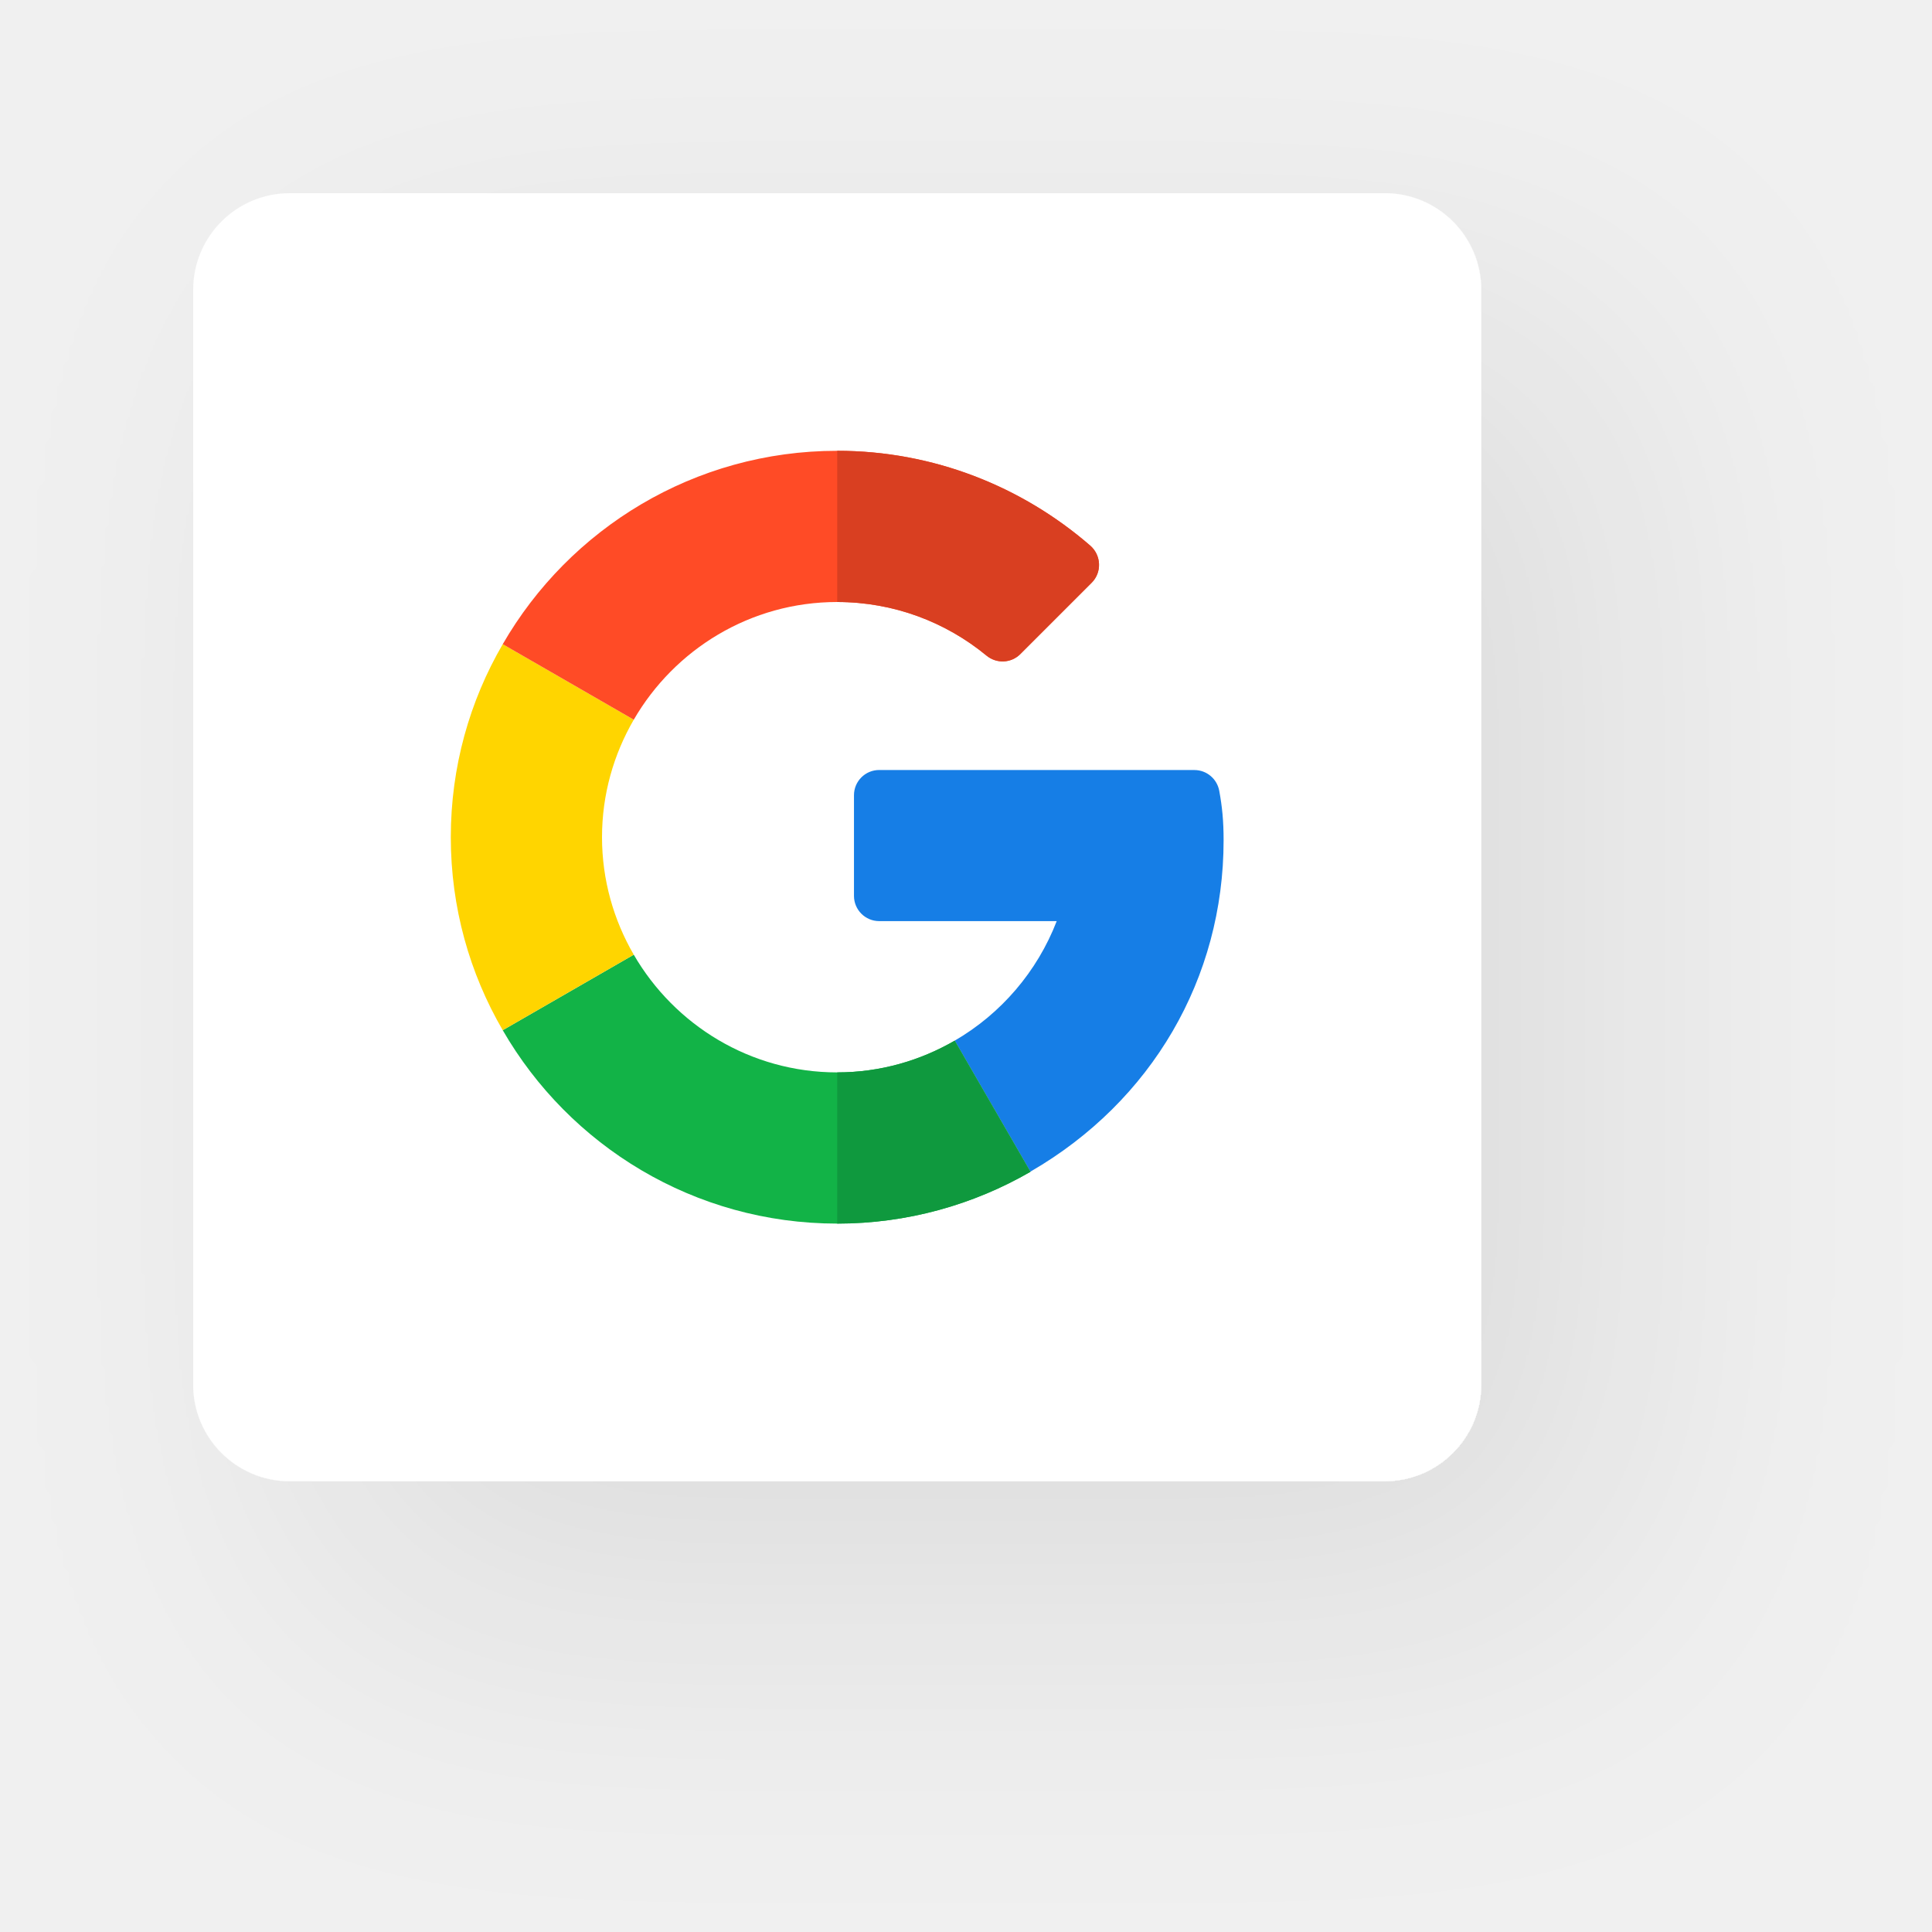
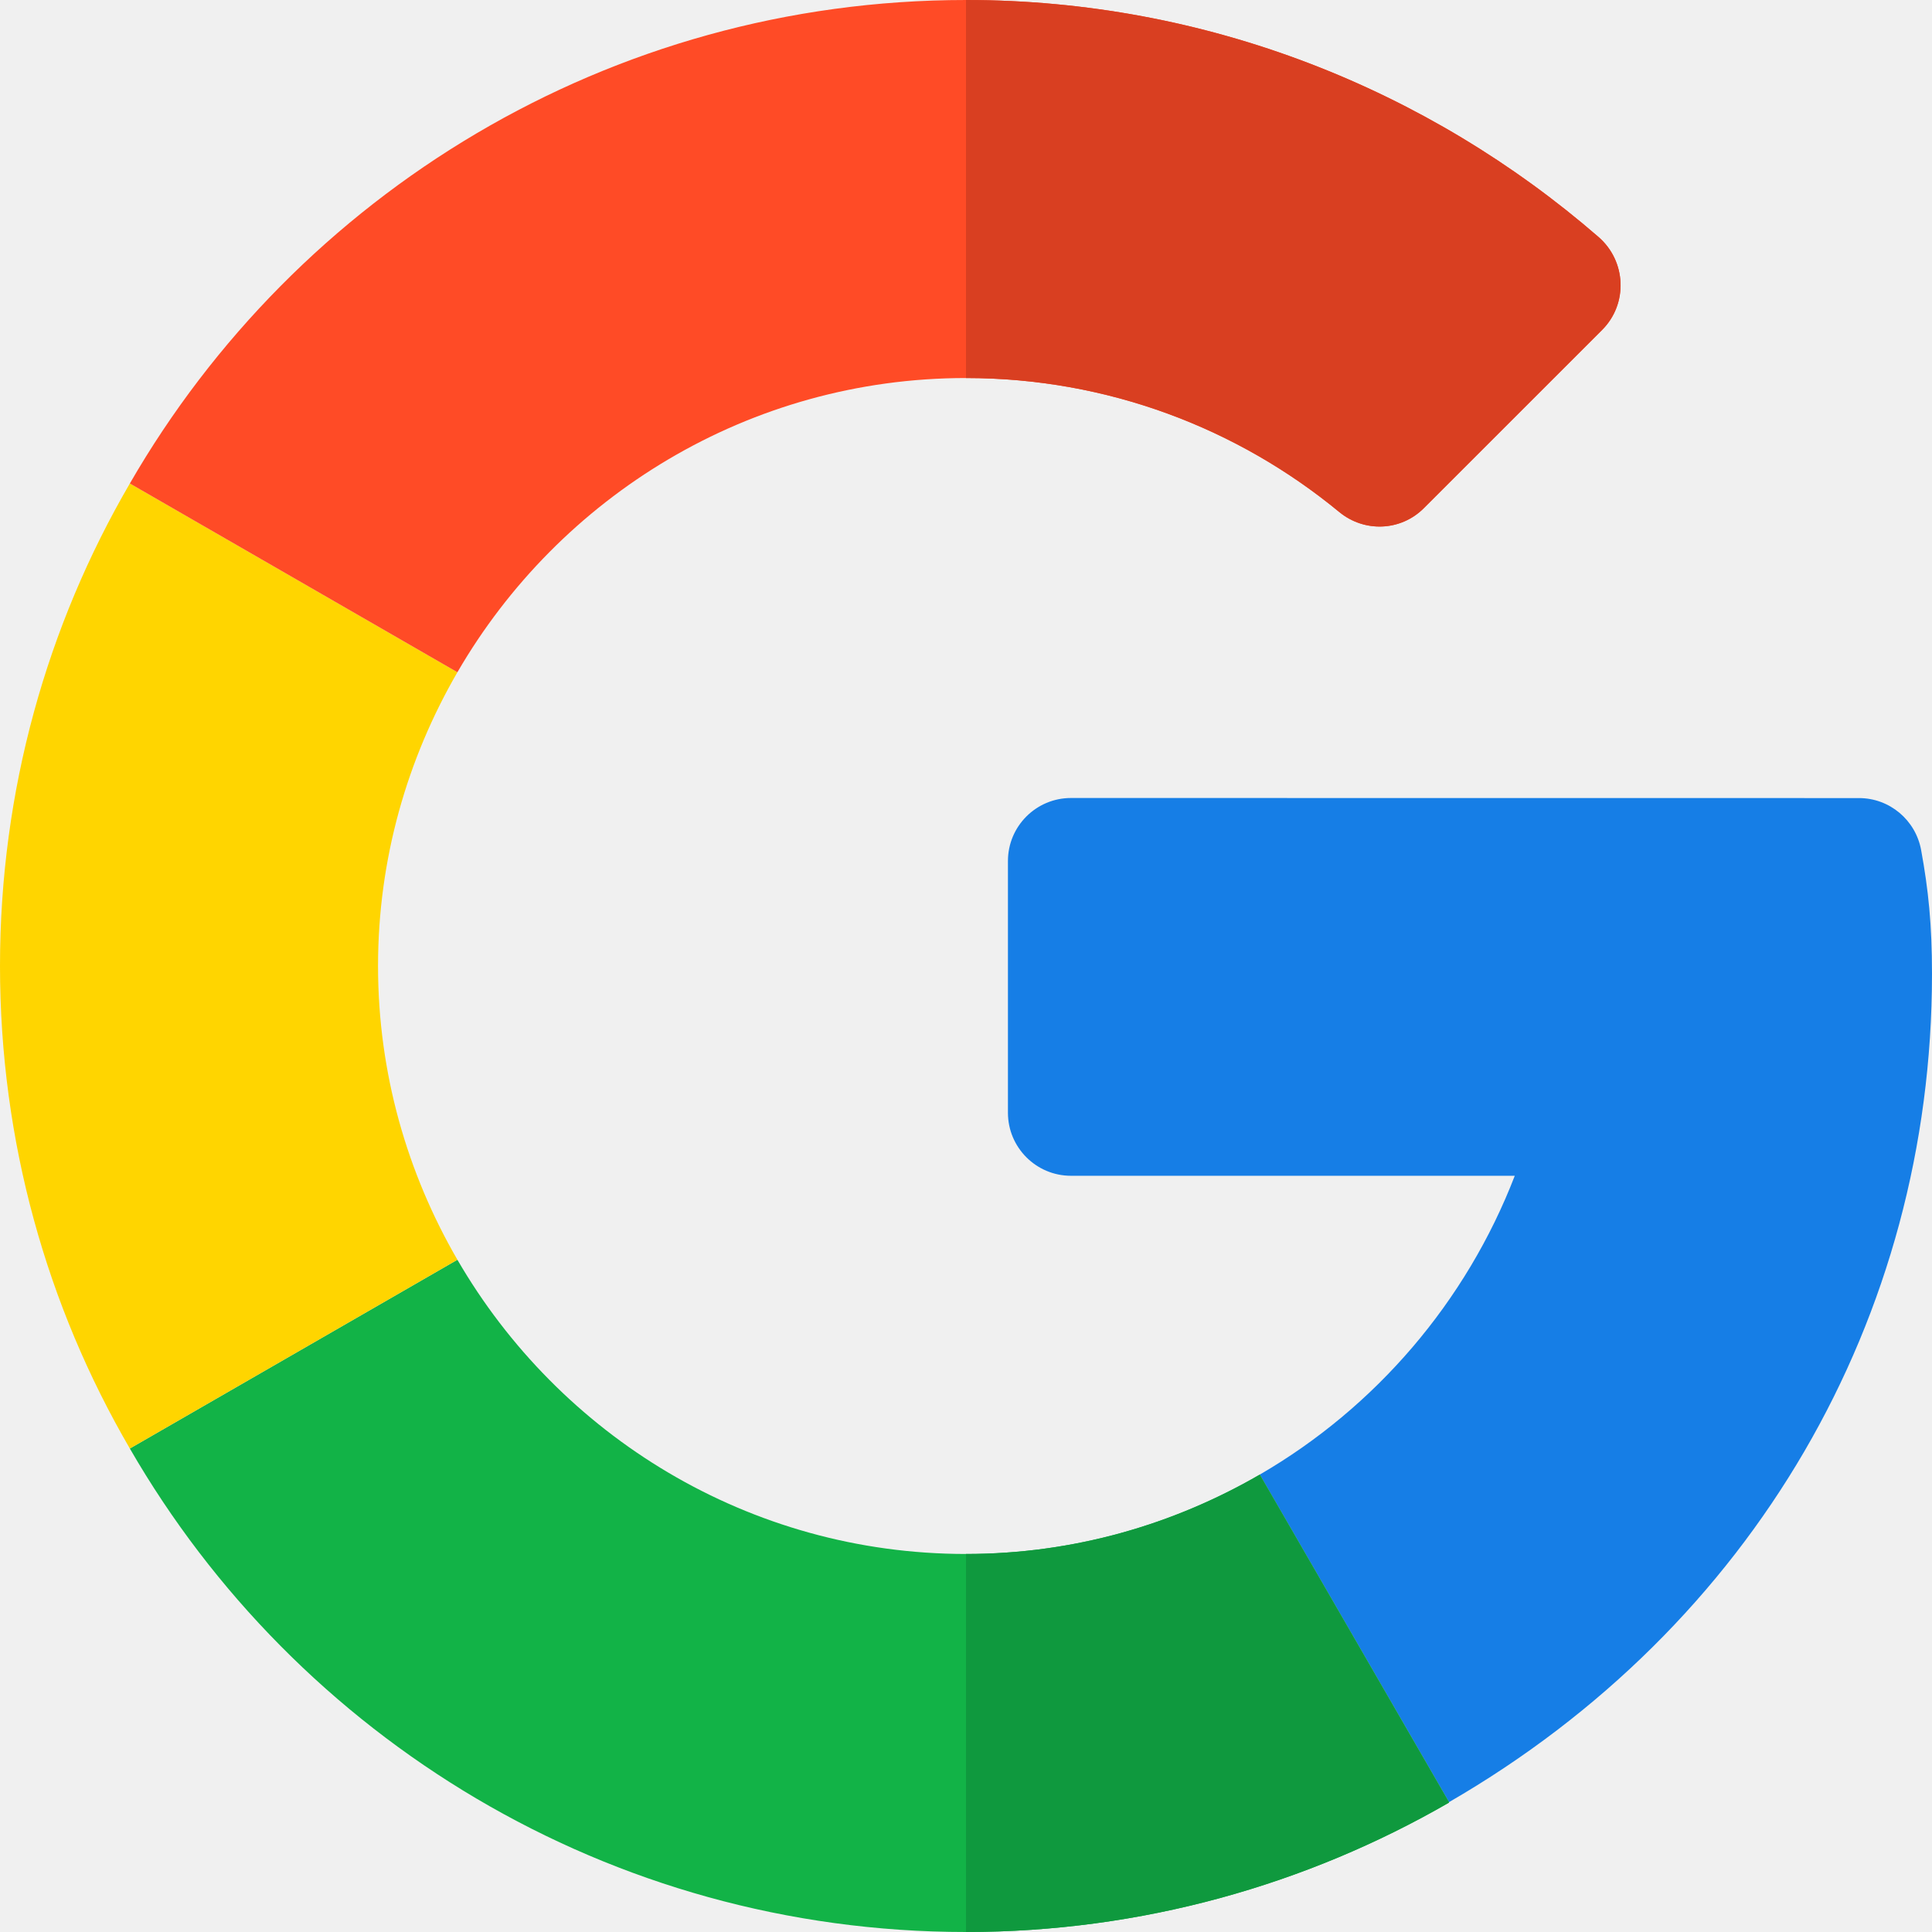
- <svg xmlns="http://www.w3.org/2000/svg" width="60" height="60" viewBox="0 0 60 60" fill="none">
-   <g filter="url(#filter0_d_193_1337)">
-     <rect x="6" y="6" width="40" height="40" rx="3" fill="white" />
-     <g clip-path="url(#clip0_193_1337)">
-       <path d="M37.093 23.914L27.304 23.913C26.872 23.913 26.521 24.263 26.521 24.696V27.823C26.521 28.255 26.872 28.606 27.304 28.606H32.817C32.213 30.172 31.087 31.484 29.649 32.318L32 36.387C35.77 34.206 38 30.38 38 26.096C38 25.487 37.955 25.051 37.865 24.56C37.797 24.187 37.473 23.914 37.093 23.914Z" fill="#167EE6" />
-       <path d="M26 33.304C23.302 33.304 20.947 31.83 19.682 29.649L15.613 31.994C17.684 35.583 21.563 38 26 38C28.177 38 30.231 37.414 32 36.392V36.387L29.65 32.318C28.574 32.941 27.33 33.304 26 33.304Z" fill="#12B347" />
-       <path d="M32 36.392V36.387L29.649 32.318C28.574 32.941 27.33 33.304 26 33.304V38C28.177 38 30.231 37.414 32 36.392Z" fill="#0F993E" />
-       <path d="M18.696 26C18.696 24.67 19.059 23.426 19.682 22.351L15.613 20.006C14.586 21.769 14 23.818 14 26C14 28.182 14.586 30.231 15.613 31.994L19.682 29.649C19.059 28.574 18.696 27.33 18.696 26Z" fill="#FFD500" />
-       <path d="M26 18.696C27.759 18.696 29.375 19.321 30.638 20.361C30.949 20.617 31.402 20.599 31.687 20.313L33.903 18.098C34.226 17.774 34.203 17.244 33.858 16.944C31.743 15.11 28.991 14 26 14C21.563 14 17.684 16.417 15.613 20.006L19.682 22.351C20.947 20.17 23.302 18.696 26 18.696Z" fill="#FF4B26" />
-       <path d="M30.637 20.361C30.949 20.617 31.401 20.599 31.687 20.313L33.902 18.098C34.226 17.774 34.203 17.244 33.857 16.944C31.742 15.11 28.991 14 26 14V18.696C27.759 18.696 29.375 19.321 30.637 20.361Z" fill="#D93F21" />
-     </g>
+ <svg xmlns="http://www.w3.org/2000/svg" width="24" height="24" viewBox="0 0 24 24" fill="none">
+   <g clip-path="url(#clip0_176_930)">
+     <path d="M23.093 9.914L13.304 9.913C12.872 9.913 12.521 10.263 12.521 10.696V13.823C12.521 14.255 12.872 14.606 13.304 14.606H18.817C18.213 16.172 17.087 17.484 15.649 18.318L18 22.387C21.77 20.206 24 16.38 24 12.097C24 11.487 23.955 11.051 23.865 10.56C23.797 10.187 23.473 9.914 23.093 9.914Z" fill="#167EE6" />
+     <path d="M12 19.304C9.302 19.304 6.947 17.83 5.682 15.649L1.613 17.994C3.684 21.583 7.563 24 12 24C14.177 24 16.231 23.414 18 22.393V22.387L15.65 18.318C14.574 18.941 13.33 19.304 12 19.304Z" fill="#12B347" />
+     <path d="M18 22.392V22.387L15.649 18.318C14.574 18.941 13.33 19.304 12 19.304V24C14.177 24 16.231 23.414 18 22.392Z" fill="#0F993E" />
+     <path d="M4.696 12C4.696 10.67 5.059 9.426 5.682 8.351L1.613 6.006C0.586 7.769 0 9.818 0 12C0 14.182 0.586 16.231 1.613 17.994L5.682 15.649C5.059 14.574 4.696 13.33 4.696 12Z" fill="#FFD500" />
+     <path d="M12 4.696C13.759 4.696 15.376 5.321 16.638 6.361C16.949 6.617 17.402 6.599 17.687 6.313L19.903 4.098C20.226 3.774 20.203 3.244 19.858 2.944C17.743 1.11 14.991 0 12 0C7.563 0 3.684 2.417 1.613 6.006L5.682 8.351C6.947 6.17 9.302 4.696 12 4.696Z" fill="#FF4B26" />
+     <path d="M16.637 6.361C16.949 6.617 17.401 6.599 17.687 6.313L19.902 4.098C20.226 3.774 20.203 3.244 19.857 2.944C17.742 1.11 14.991 0 12 0V4.696C13.759 4.696 15.375 5.321 16.637 6.361Z" fill="#D93F21" />
  </g>
  <defs>
-     <filter id="filter0_d_193_1337" x="0" y="0" width="60" height="60" filterUnits="userSpaceOnUse" color-interpolation-filters="sRGB">
-       <feFlood flood-opacity="0" result="BackgroundImageFix" />
-       <feColorMatrix in="SourceAlpha" type="matrix" values="0 0 0 0 0 0 0 0 0 0 0 0 0 0 0 0 0 0 127 0" result="hardAlpha" />
-       <feOffset dx="4" dy="4" />
-       <feGaussianBlur stdDeviation="5" />
-       <feComposite in2="hardAlpha" operator="out" />
-       <feColorMatrix type="matrix" values="0 0 0 0 0 0 0 0 0 0 0 0 0 0 0 0 0 0 0.08 0" />
-       <feBlend mode="normal" in2="BackgroundImageFix" result="effect1_dropShadow_193_1337" />
-       <feBlend mode="normal" in="SourceGraphic" in2="effect1_dropShadow_193_1337" result="shape" />
-     </filter>
-     <clipPath id="clip0_193_1337">
-       <rect width="24" height="24" fill="white" transform="translate(14 14)" />
+     <clipPath id="clip0_176_930">
+       <rect width="24" height="24" fill="white" />
    </clipPath>
  </defs>
</svg>
